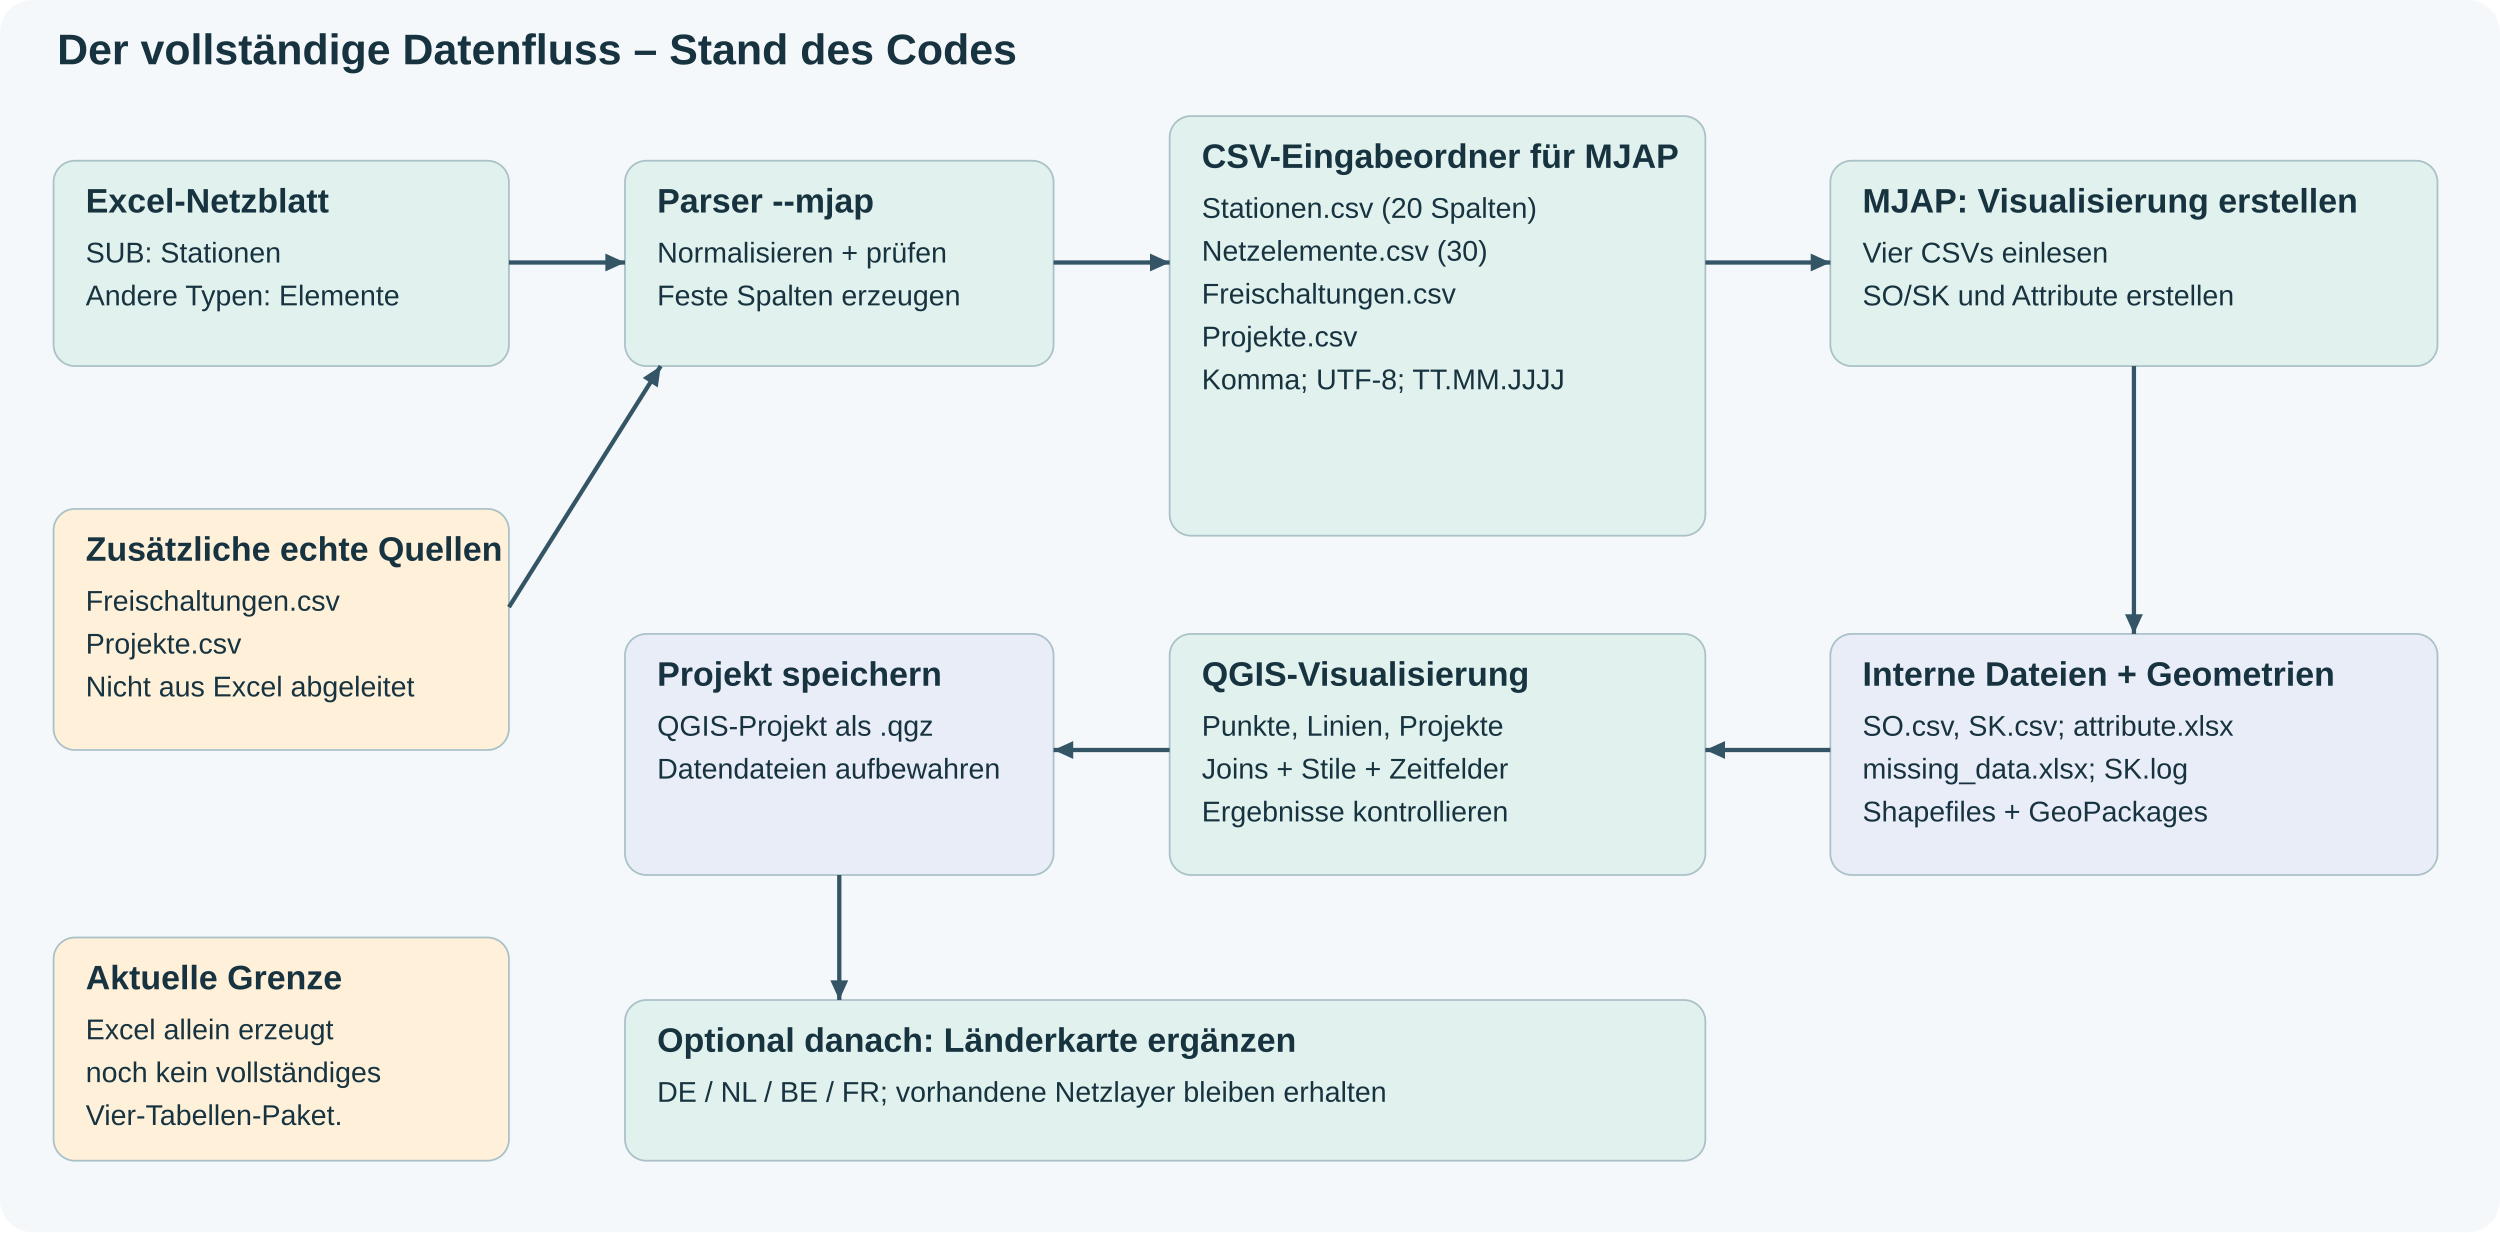
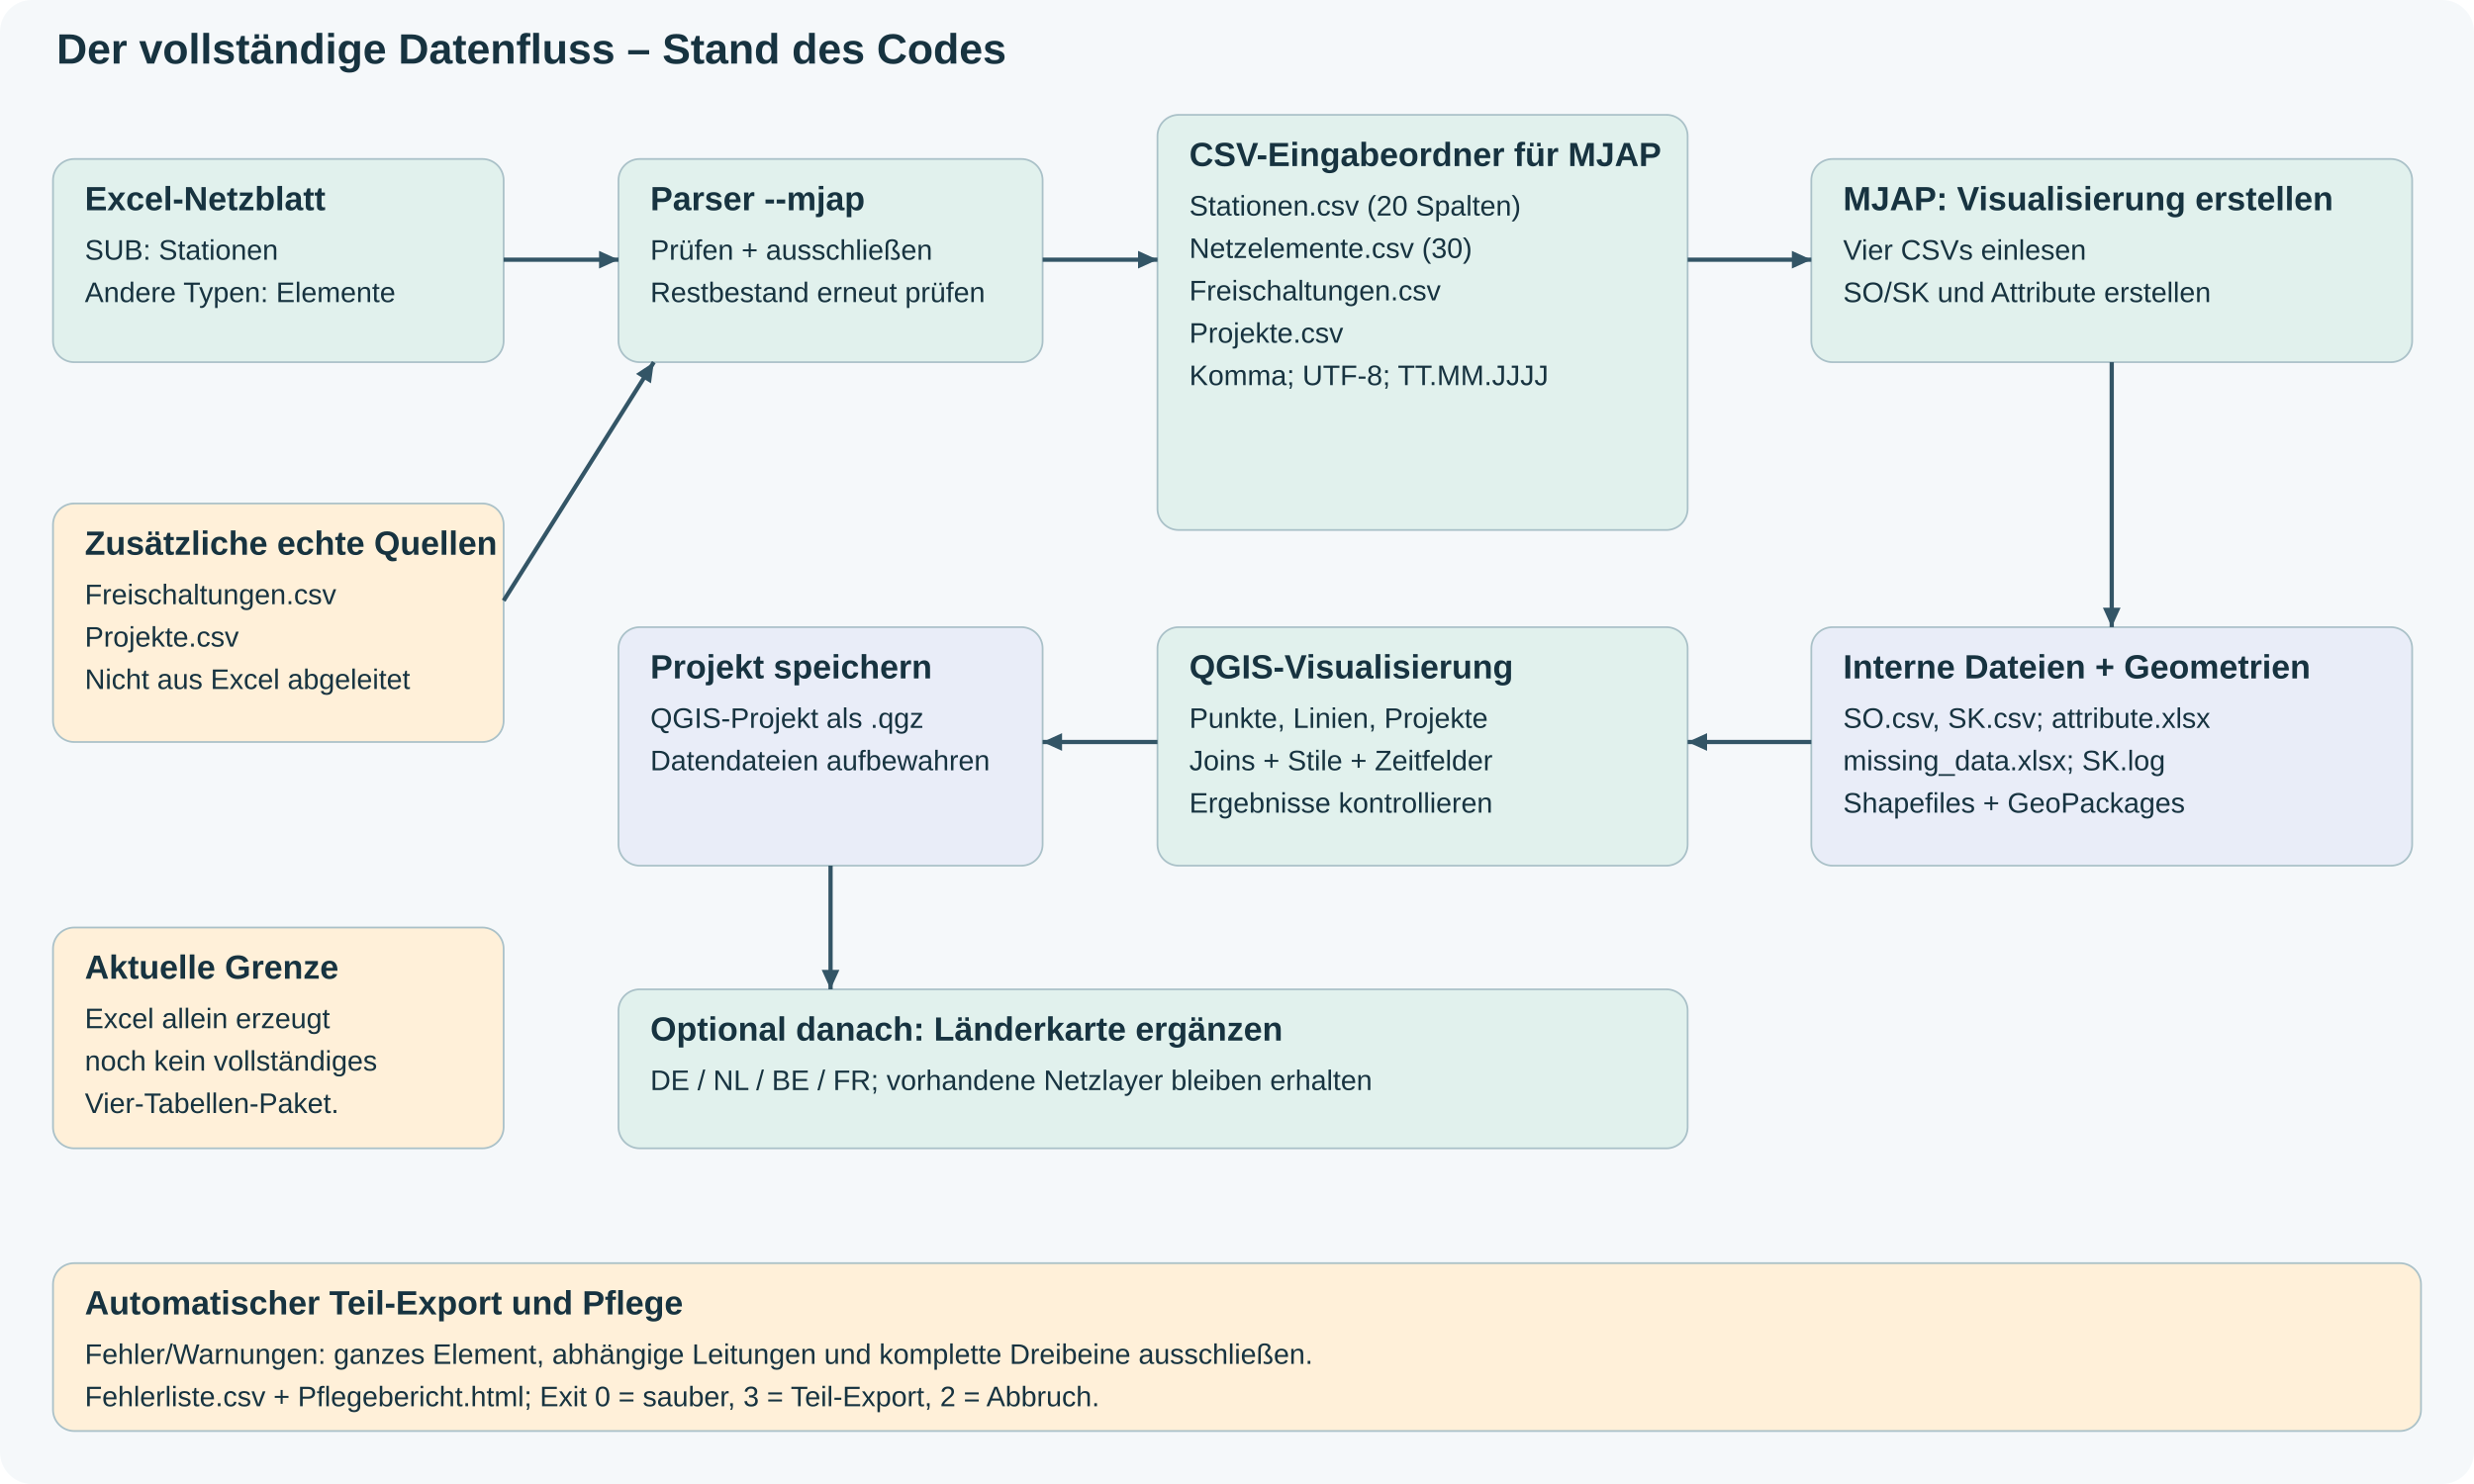
- <svg xmlns="http://www.w3.org/2000/svg" viewBox="0 0 1400 690" role="img">
-   <rect width="1400" height="690" fill="#f5f8fa" rx="18" />
+ <svg xmlns="http://www.w3.org/2000/svg" viewBox="0 0 1400 840" role="img">
+   <rect width="1400" height="840" fill="#f5f8fa" rx="18" />
  <g font-family="Arial, sans-serif" fill="#173340">
    <text x="32" y="36" font-size="24" font-weight="700" fill="#173340" text-anchor="start">Der vollständige Datenfluss – Stand des Codes</text>
    <rect x="30" y="90" width="255" height="115" rx="12" fill="#e1f1ed" stroke="#aac1c8" />
    <text x="48" y="119" font-size="19" font-weight="700" fill="#173340" text-anchor="start">Excel-Netzblatt</text>
    <text x="48" y="147" font-size="16" font-weight="400" fill="#173340" text-anchor="start">SUB: Stationen</text>
    <text x="48" y="171" font-size="16" font-weight="400" fill="#173340" text-anchor="start">Andere Typen: Elemente</text>
    <rect x="30" y="285" width="255" height="135" rx="12" fill="#fff0d9" stroke="#aac1c8" />
    <text x="48" y="314" font-size="19" font-weight="700" fill="#173340" text-anchor="start">Zusätzliche echte Quellen</text>
    <text x="48" y="342" font-size="16" font-weight="400" fill="#173340" text-anchor="start">Freischaltungen.csv</text>
    <text x="48" y="366" font-size="16" font-weight="400" fill="#173340" text-anchor="start">Projekte.csv</text>
    <text x="48" y="390" font-size="16" font-weight="400" fill="#173340" text-anchor="start">Nicht aus Excel abgeleitet</text>
    <rect x="350" y="90" width="240" height="115" rx="12" fill="#e1f1ed" stroke="#aac1c8" />
    <text x="368" y="119" font-size="19" font-weight="700" fill="#173340" text-anchor="start">Parser --mjap</text>
-     <text x="368" y="147" font-size="16" font-weight="400" fill="#173340" text-anchor="start">Normalisieren + prüfen</text>
-     <text x="368" y="171" font-size="16" font-weight="400" fill="#173340" text-anchor="start">Feste Spalten erzeugen</text>
+     <text x="368" y="147" font-size="16" font-weight="400" fill="#173340" text-anchor="start">Prüfen + ausschließen</text>
+     <text x="368" y="171" font-size="16" font-weight="400" fill="#173340" text-anchor="start">Restbestand erneut prüfen</text>
    <rect x="655" y="65" width="300" height="235" rx="12" fill="#e1f1ed" stroke="#aac1c8" />
    <text x="673" y="94" font-size="19" font-weight="700" fill="#173340" text-anchor="start">CSV-Eingabeordner für MJAP</text>
    <text x="673" y="122" font-size="16" font-weight="400" fill="#173340" text-anchor="start">Stationen.csv (20 Spalten)</text>
    <text x="673" y="146" font-size="16" font-weight="400" fill="#173340" text-anchor="start">Netzelemente.csv (30)</text>
    <text x="673" y="170" font-size="16" font-weight="400" fill="#173340" text-anchor="start">Freischaltungen.csv</text>
    <text x="673" y="194" font-size="16" font-weight="400" fill="#173340" text-anchor="start">Projekte.csv</text>
    <text x="673" y="218" font-size="16" font-weight="400" fill="#173340" text-anchor="start">Komma; UTF-8; TT.MM.JJJJ</text>
    <rect x="1025" y="90" width="340" height="115" rx="12" fill="#e1f1ed" stroke="#aac1c8" />
    <text x="1043" y="119" font-size="19" font-weight="700" fill="#173340" text-anchor="start">MJAP: Visualisierung erstellen</text>
    <text x="1043" y="147" font-size="16" font-weight="400" fill="#173340" text-anchor="start">Vier CSVs einlesen</text>
    <text x="1043" y="171" font-size="16" font-weight="400" fill="#173340" text-anchor="start">SO/SK und Attribute erstellen</text>
    <rect x="1025" y="355" width="340" height="135" rx="12" fill="#e9edf8" stroke="#aac1c8" />
    <text x="1043" y="384" font-size="19" font-weight="700" fill="#173340" text-anchor="start">Interne Dateien + Geometrien</text>
    <text x="1043" y="412" font-size="16" font-weight="400" fill="#173340" text-anchor="start">SO.csv, SK.csv; attribute.xlsx</text>
    <text x="1043" y="436" font-size="16" font-weight="400" fill="#173340" text-anchor="start">missing_data.xlsx; SK.log</text>
    <text x="1043" y="460" font-size="16" font-weight="400" fill="#173340" text-anchor="start">Shapefiles + GeoPackages</text>
    <rect x="655" y="355" width="300" height="135" rx="12" fill="#e1f1ed" stroke="#aac1c8" />
    <text x="673" y="384" font-size="19" font-weight="700" fill="#173340" text-anchor="start">QGIS-Visualisierung</text>
    <text x="673" y="412" font-size="16" font-weight="400" fill="#173340" text-anchor="start">Punkte, Linien, Projekte</text>
    <text x="673" y="436" font-size="16" font-weight="400" fill="#173340" text-anchor="start">Joins + Stile + Zeitfelder</text>
    <text x="673" y="460" font-size="16" font-weight="400" fill="#173340" text-anchor="start">Ergebnisse kontrollieren</text>
    <rect x="350" y="355" width="240" height="135" rx="12" fill="#e9edf8" stroke="#aac1c8" />
    <text x="368" y="384" font-size="19" font-weight="700" fill="#173340" text-anchor="start">Projekt speichern</text>
    <text x="368" y="412" font-size="16" font-weight="400" fill="#173340" text-anchor="start">QGIS-Projekt als .qgz</text>
    <text x="368" y="436" font-size="16" font-weight="400" fill="#173340" text-anchor="start">Datendateien aufbewahren</text>
    <rect x="350" y="560" width="605" height="90" rx="12" fill="#e1f1ed" stroke="#aac1c8" />
    <text x="368" y="589" font-size="19" font-weight="700" fill="#173340" text-anchor="start">Optional danach: Länderkarte ergänzen</text>
    <text x="368" y="617" font-size="16" font-weight="400" fill="#173340" text-anchor="start">DE / NL / BE / FR; vorhandene Netzlayer bleiben erhalten</text>
    <path d="M285 147 L350 147" stroke="#335566" stroke-width="2.4" fill="none" />
    <polygon points="350,147 339.0,152.0 339.0,142.0" fill="#335566" />
    <path d="M285 340 L370 205" stroke="#335566" stroke-width="2.4" fill="none" />
    <polygon points="370,205 368.37,216.973 359.908,211.644" fill="#335566" />
    <path d="M590 147 L655 147" stroke="#335566" stroke-width="2.4" fill="none" />
    <polygon points="655,147 644.0,152.0 644.0,142.0" fill="#335566" />
    <path d="M955 147 L1025 147" stroke="#335566" stroke-width="2.4" fill="none" />
    <polygon points="1025,147 1014.0,152.0 1014.0,142.0" fill="#335566" />
    <path d="M1195 205 L1195 355" stroke="#335566" stroke-width="2.4" fill="none" />
    <polygon points="1195,355 1190.0,344.0 1200.0,344.0" fill="#335566" />
    <path d="M1025 420 L955 420" stroke="#335566" stroke-width="2.4" fill="none" />
    <polygon points="955,420 966.0,415.0 966.0,425.0" fill="#335566" />
    <path d="M655 420 L590 420" stroke="#335566" stroke-width="2.4" fill="none" />
    <polygon points="590,420 601.0,415.0 601.0,425.0" fill="#335566" />
    <path d="M470 490 L470 560" stroke="#335566" stroke-width="2.4" fill="none" />
    <polygon points="470,560 465.0,549.0 475.0,549.0" fill="#335566" />
    <rect x="30" y="525" width="255" height="125" rx="12" fill="#fff0d9" stroke="#aac1c8" />
    <text x="48" y="554" font-size="19" font-weight="700" fill="#173340" text-anchor="start">Aktuelle Grenze</text>
    <text x="48" y="582" font-size="16" font-weight="400" fill="#173340" text-anchor="start">Excel allein erzeugt</text>
    <text x="48" y="606" font-size="16" font-weight="400" fill="#173340" text-anchor="start">noch kein vollständiges</text>
    <text x="48" y="630" font-size="16" font-weight="400" fill="#173340" text-anchor="start">Vier-Tabellen-Paket.</text>
+     <rect x="30" y="715" width="1340" height="95" rx="12" fill="#fff0d9" stroke="#aac1c8" />
+     <text x="48" y="744" font-size="19" font-weight="700" fill="#173340" text-anchor="start">Automatischer Teil-Export und Pflege</text>
+     <text x="48" y="772" font-size="16" font-weight="400" fill="#173340" text-anchor="start">Fehler/Warnungen: ganzes Element, abhängige Leitungen und komplette Dreibeine ausschließen.</text>
+     <text x="48" y="796" font-size="16" font-weight="400" fill="#173340" text-anchor="start">Fehlerliste.csv + Pflegebericht.html; Exit 0 = sauber, 3 = Teil-Export, 2 = Abbruch.</text>
  </g>
</svg>
